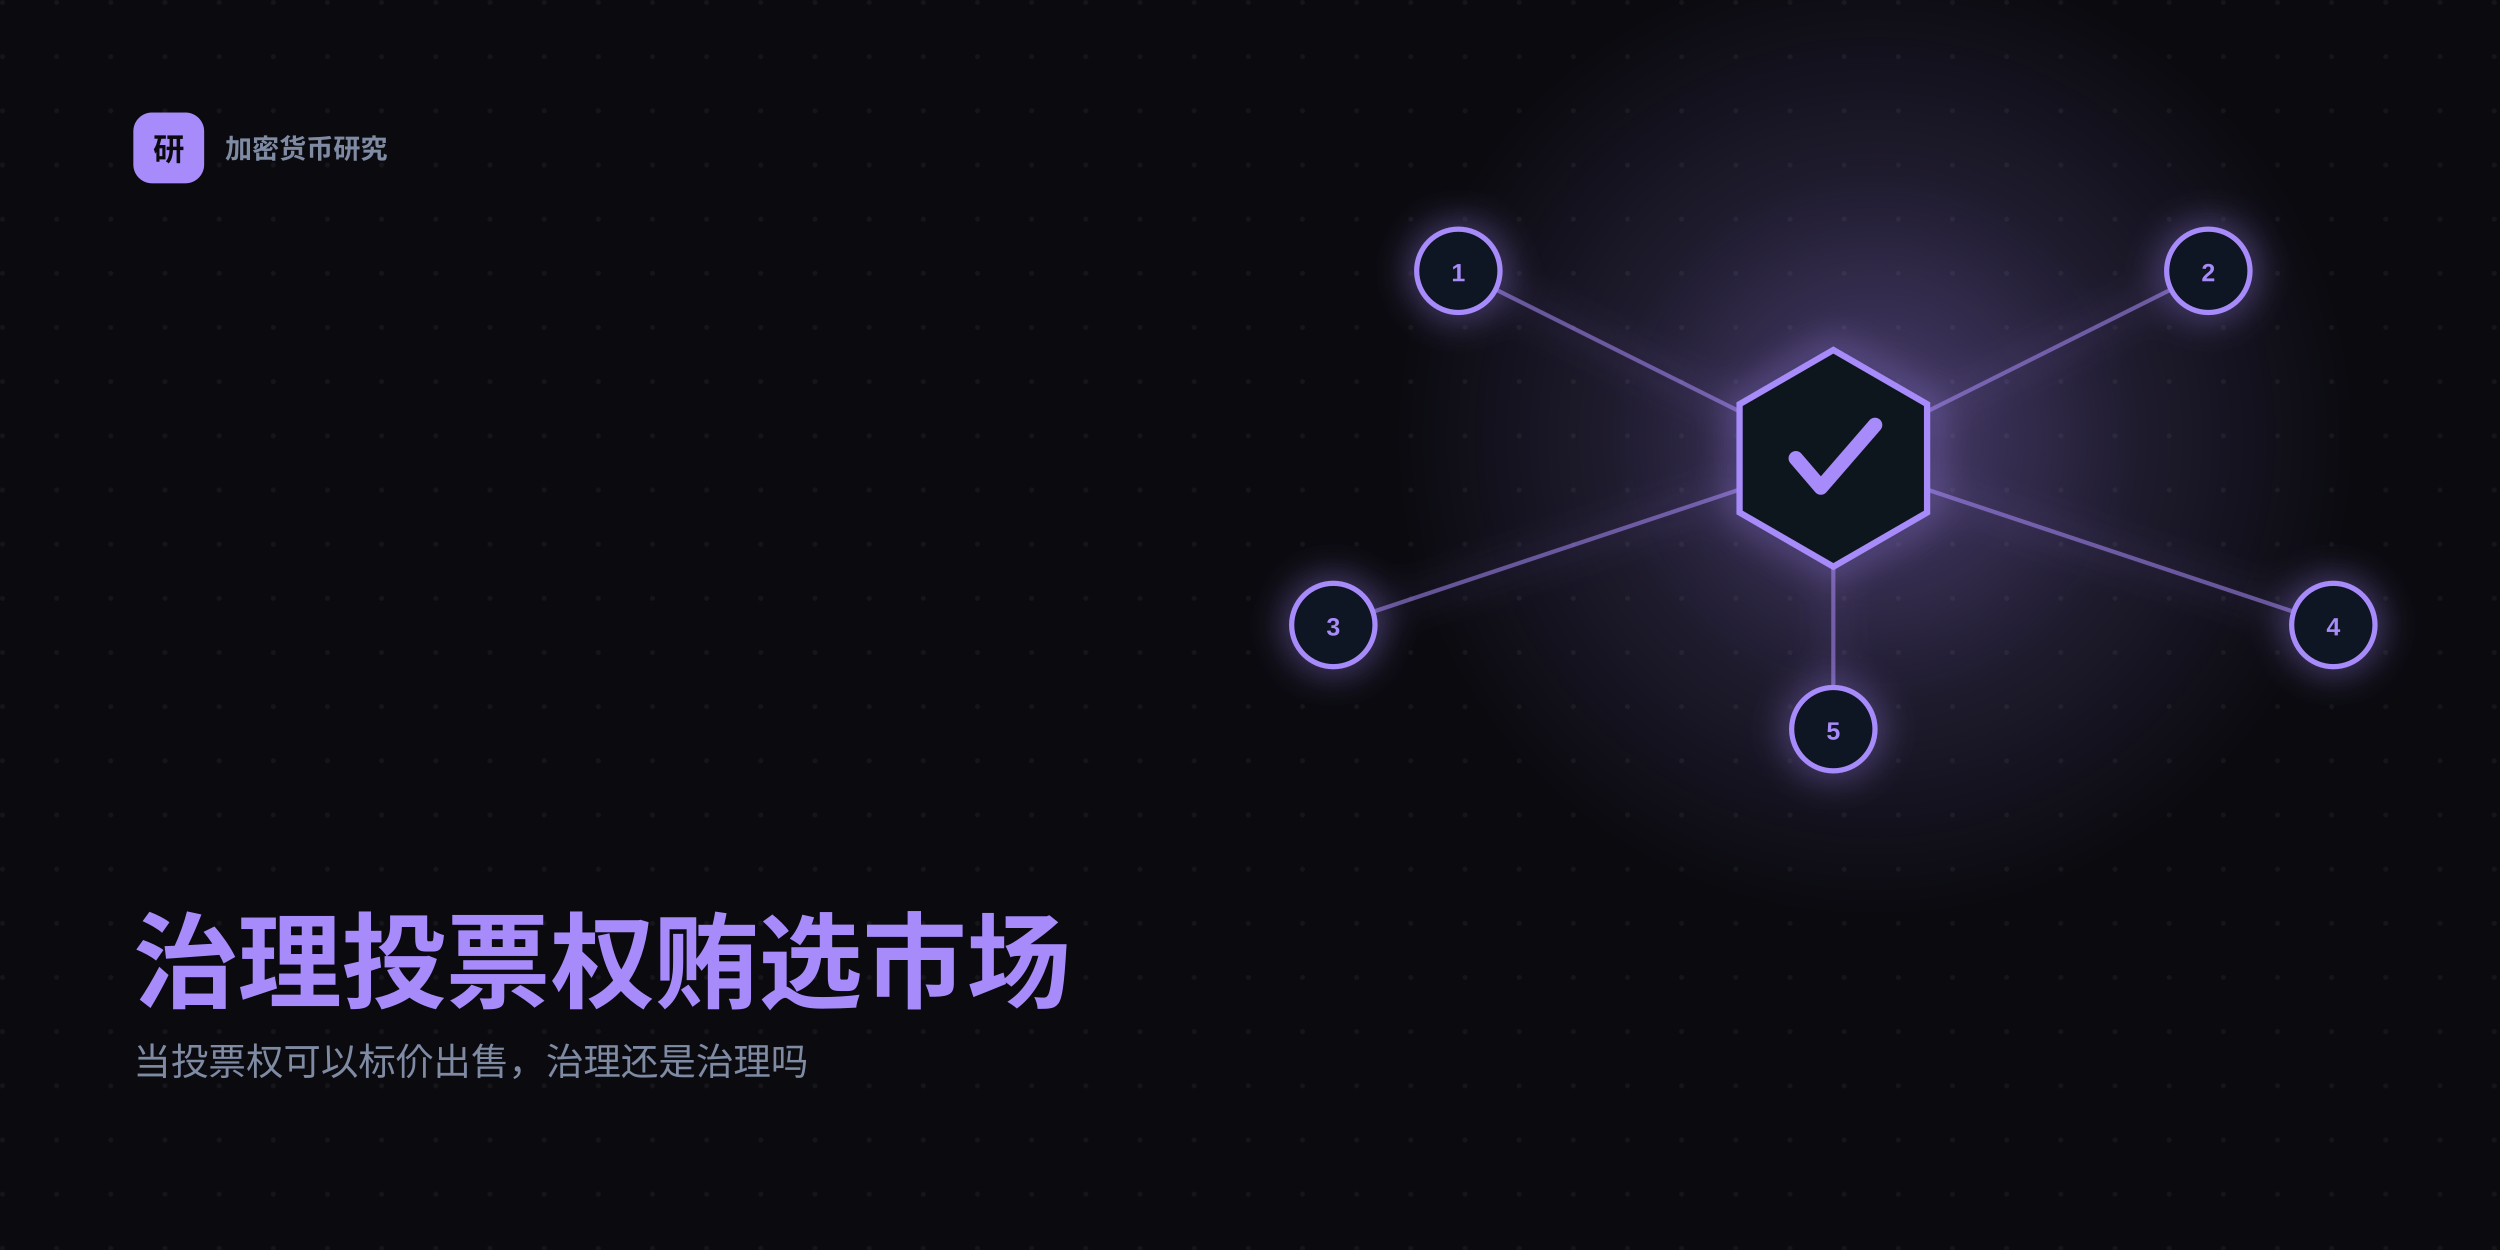
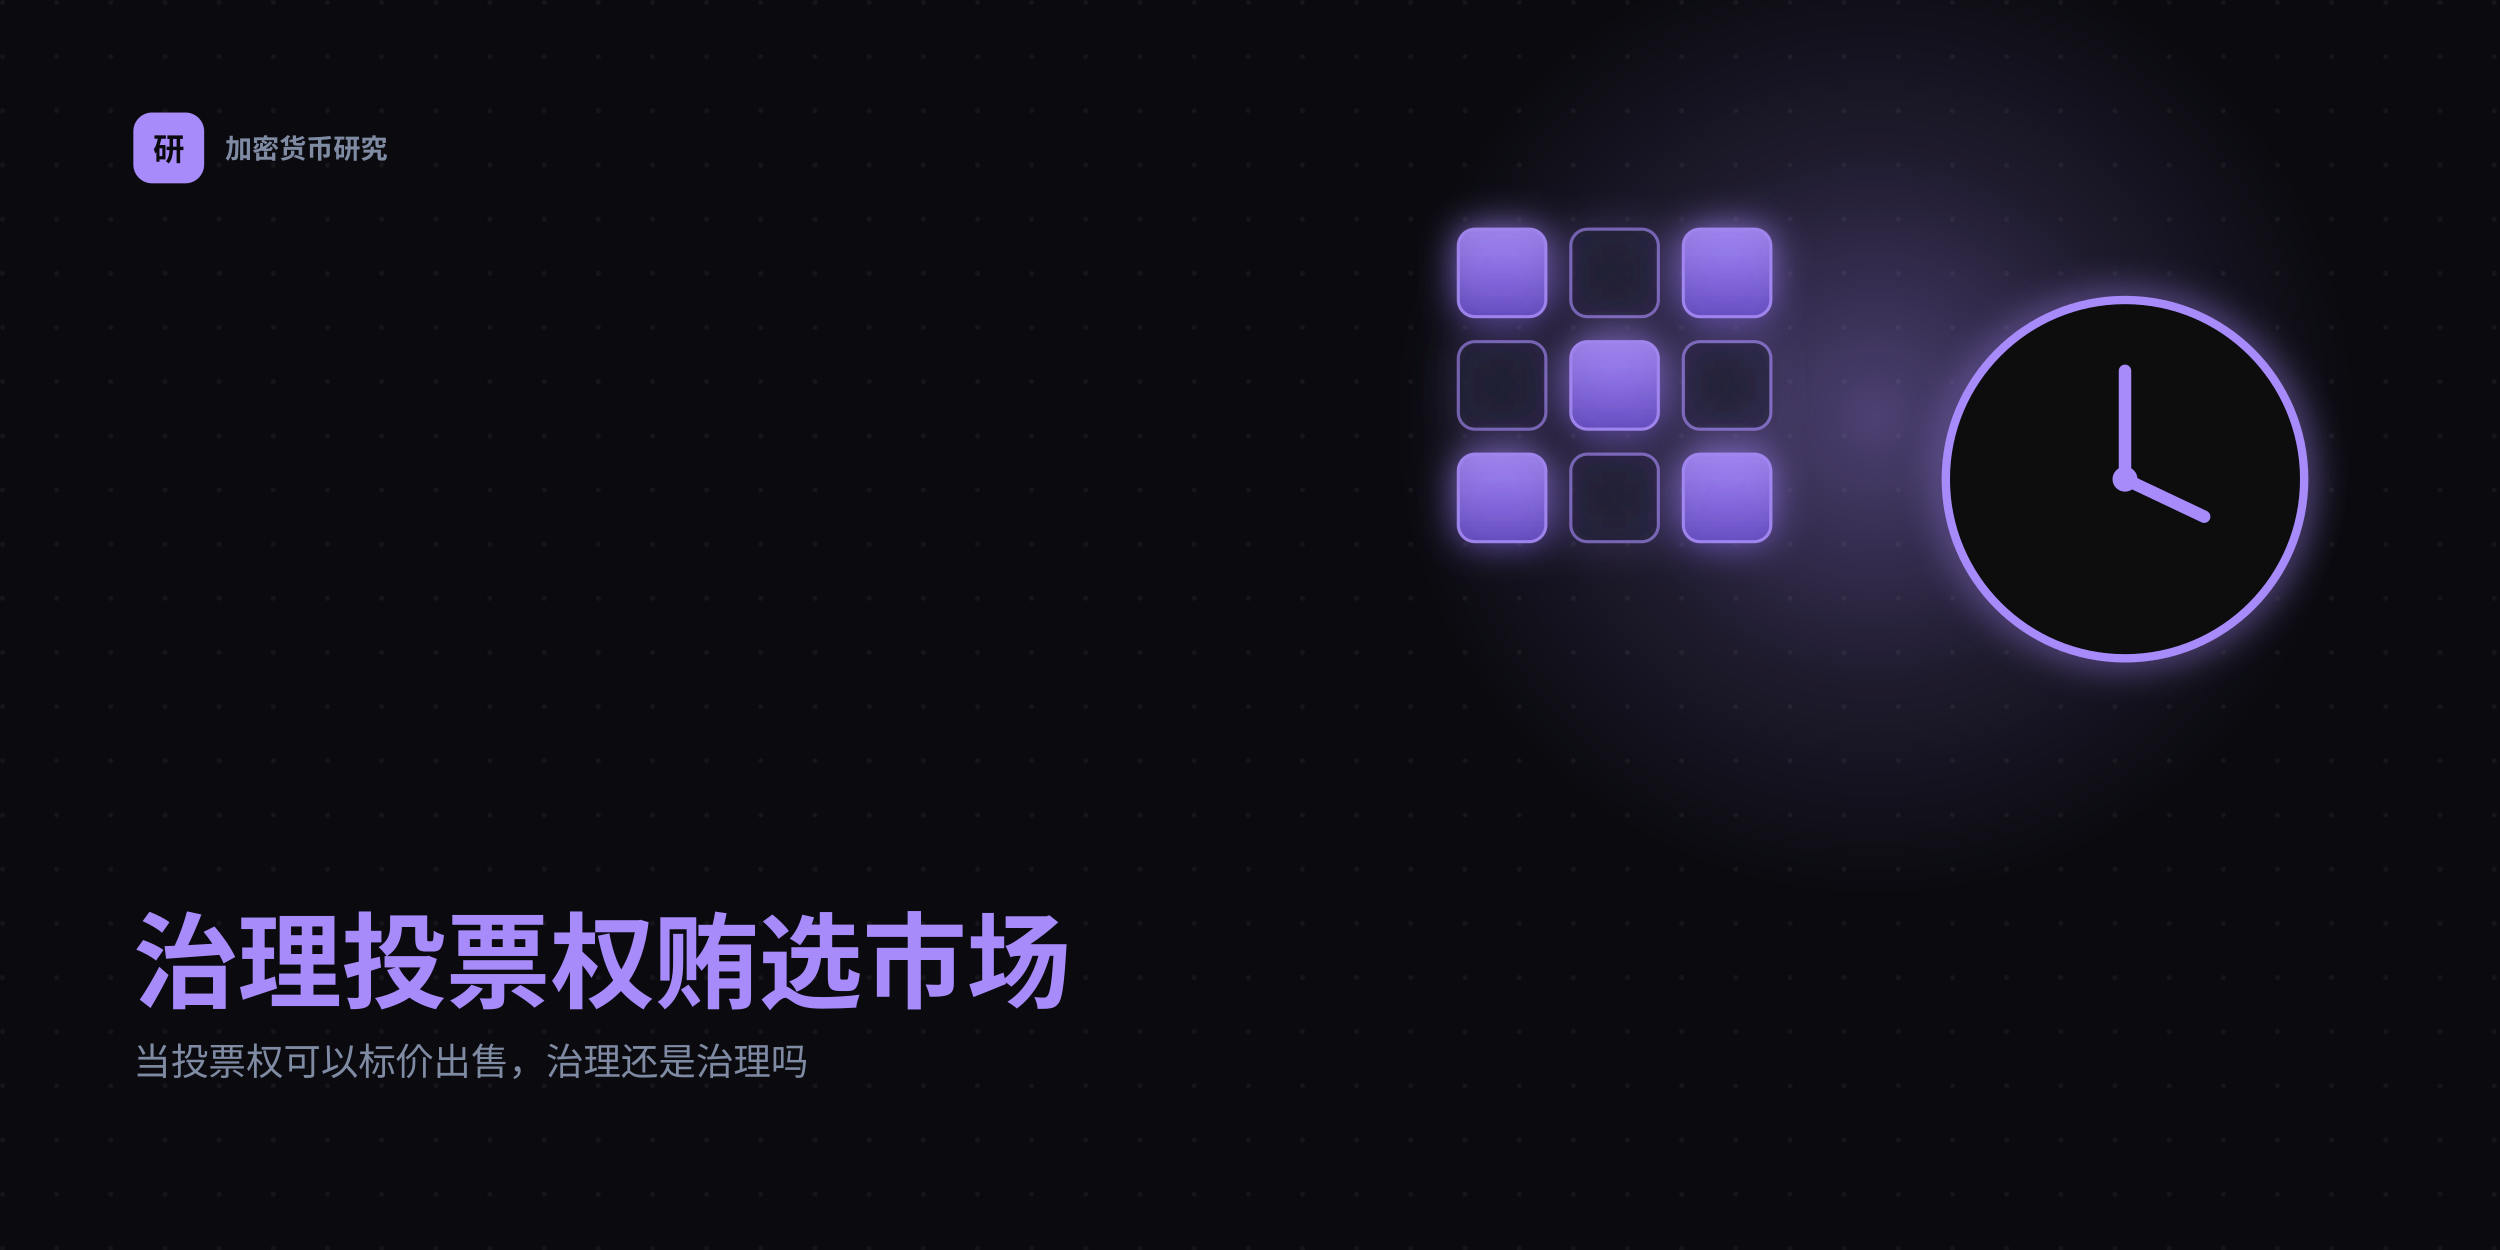
<svg xmlns="http://www.w3.org/2000/svg" viewBox="0 0 1200 600" role="img" aria-label="治理投票权贿选市场：当投票权可以标价出售，治理还是治理吗 主题配图">
  <defs>
    <radialGradient id="glowvotemarketzh" cx="50%" cy="50%" r="50%">
      <stop offset="0%" stop-color="#a78bfa" stop-opacity="0.42" />
      <stop offset="55%" stop-color="#a78bfa" stop-opacity="0.13" />
      <stop offset="100%" stop-color="#a78bfa" stop-opacity="0" />
    </radialGradient>
    <linearGradient id="barvotemarketzh" x1="0" y1="1" x2="0" y2="0">
      <stop offset="0%" stop-color="#6a4fc9" stop-opacity="0.95" />
      <stop offset="100%" stop-color="#a78bfa" stop-opacity="0.95" />
    </linearGradient>
    <filter id="softvotemarketzh" x="-80%" y="-80%" width="260%" height="260%">
      <feGaussianBlur stdDeviation="9" result="b" />
      <feMerge>
        <feMergeNode in="b" />
        <feMergeNode in="SourceGraphic" />
      </feMerge>
    </filter>
    <pattern id="dotsvotemarketzh" width="26" height="26" patternUnits="userSpaceOnUse">
      <circle cx="1.2" cy="1.2" r="1.2" fill="#ffffff" fill-opacity="0.05" />
    </pattern>
  </defs>
  <rect width="1200" height="600" fill="#0a0a0f" />
  <rect width="1200" height="600" fill="url(#dotsvotemarketzh)" />
  <g transform="translate(64,54)">
    <rect x="0" y="0" width="34" height="34" rx="9" fill="#a78bfa" />
    <text x="17" y="23" font-family="'Segoe UI',Arial,sans-serif" font-size="15" font-weight="700" fill="#0a0a0f" text-anchor="middle">研</text>
    <text x="44" y="22" font-family="'Segoe UI',Arial,sans-serif" font-size="13" font-weight="600" fill="#7f8aa3">加密货币研究</text>
  </g>
-   <circle cx="900" cy="210" r="230" fill="url(#glowvotemarketzh)" />
+   <circle cx="900" cy="200" r="230" fill="url(#glowvotemarketzh)" />
  <g filter="url(#softvotemarketzh)">
-     <line x1="880" y1="220" x2="700" y2="130" stroke="#a78bfa" stroke-width="2" opacity="0.55" />
-     <line x1="880" y1="220" x2="1060" y2="130" stroke="#a78bfa" stroke-width="2" opacity="0.55" />
-     <line x1="880" y1="220" x2="640" y2="300" stroke="#a78bfa" stroke-width="2" opacity="0.55" />
-     <line x1="880" y1="220" x2="1120" y2="300" stroke="#a78bfa" stroke-width="2" opacity="0.55" />
-     <line x1="880" y1="220" x2="880" y2="350" stroke="#a78bfa" stroke-width="2" opacity="0.55" />
-     <g transform="translate(880,220)">
-       <polygon points="0,-52 45,-26 45,26 0,52 -45,26 -45,-26" fill="#10161f" stroke="#a78bfa" stroke-width="3" />
-       <path d="M-18 0 l12 14 l26 -30" stroke="#a78bfa" stroke-width="7" fill="none" stroke-linecap="round" stroke-linejoin="round" />
+     <rect x="700" y="110" width="42" height="42" rx="8" fill="url(#barvotemarketzh)" opacity="0.9" stroke="#a78bfa" stroke-width="1.5" />
+     <rect x="754" y="110" width="42" height="42" rx="8" fill="#1a2230" opacity="0.6" stroke="#a78bfa" stroke-width="1.5" />
+     <rect x="808" y="110" width="42" height="42" rx="8" fill="url(#barvotemarketzh)" opacity="0.9" stroke="#a78bfa" stroke-width="1.5" />
+     <rect x="700" y="164" width="42" height="42" rx="8" fill="#1a2230" opacity="0.6" stroke="#a78bfa" stroke-width="1.5" />
+     <rect x="754" y="164" width="42" height="42" rx="8" fill="url(#barvotemarketzh)" opacity="0.9" stroke="#a78bfa" stroke-width="1.5" />
+     <rect x="808" y="164" width="42" height="42" rx="8" fill="#1a2230" opacity="0.6" stroke="#a78bfa" stroke-width="1.5" />
+     <rect x="700" y="218" width="42" height="42" rx="8" fill="url(#barvotemarketzh)" opacity="0.9" stroke="#a78bfa" stroke-width="1.5" />
+     <rect x="754" y="218" width="42" height="42" rx="8" fill="#1a2230" opacity="0.6" stroke="#a78bfa" stroke-width="1.5" />
+     <rect x="808" y="218" width="42" height="42" rx="8" fill="url(#barvotemarketzh)" opacity="0.9" stroke="#a78bfa" stroke-width="1.5" />
+     <g transform="translate(1020,230)">
+       <circle r="86" fill="#0a0a0f" stroke="#a78bfa" stroke-width="4" />
+       <line x1="0" y1="0" x2="0" y2="-52" stroke="#a78bfa" stroke-width="6" stroke-linecap="round" />
+       <line x1="0" y1="0" x2="38" y2="18" stroke="#a78bfa" stroke-width="6" stroke-linecap="round" />
+       <circle r="6" fill="#a78bfa" />
    </g>
-     <circle cx="700" cy="130" r="20" fill="#0e1420" stroke="#a78bfa" stroke-width="2.5" />
-     <text x="700" y="135" font-family="'Segoe UI',Arial,sans-serif" font-size="12" font-weight="700" fill="#a78bfa" text-anchor="middle">1</text>
-     <circle cx="1060" cy="130" r="20" fill="#0e1420" stroke="#a78bfa" stroke-width="2.5" />
-     <text x="1060" y="135" font-family="'Segoe UI',Arial,sans-serif" font-size="12" font-weight="700" fill="#a78bfa" text-anchor="middle">2</text>
-     <circle cx="640" cy="300" r="20" fill="#0e1420" stroke="#a78bfa" stroke-width="2.5" />
-     <text x="640" y="305" font-family="'Segoe UI',Arial,sans-serif" font-size="12" font-weight="700" fill="#a78bfa" text-anchor="middle">3</text>
-     <circle cx="1120" cy="300" r="20" fill="#0e1420" stroke="#a78bfa" stroke-width="2.5" />
-     <text x="1120" y="305" font-family="'Segoe UI',Arial,sans-serif" font-size="12" font-weight="700" fill="#a78bfa" text-anchor="middle">4</text>
-     <circle cx="880" cy="350" r="20" fill="#0e1420" stroke="#a78bfa" stroke-width="2.5" />
-     <text x="880" y="355" font-family="'Segoe UI',Arial,sans-serif" font-size="12" font-weight="700" fill="#a78bfa" text-anchor="middle">5</text>
  </g>
  <g font-family="'Segoe UI',Arial,sans-serif" font-weight="800">
    <text font-size="50" fill="#a78bfa">
      <tspan x="64" y="480">治理投票权贿选市场</tspan>
    </text>
  </g>
  <text x="64" y="516" font-family="'Segoe UI',Arial,sans-serif" font-size="18" fill="#7f8aa3">当投票权可以标价出售，治理还是治理吗</text>
</svg>
